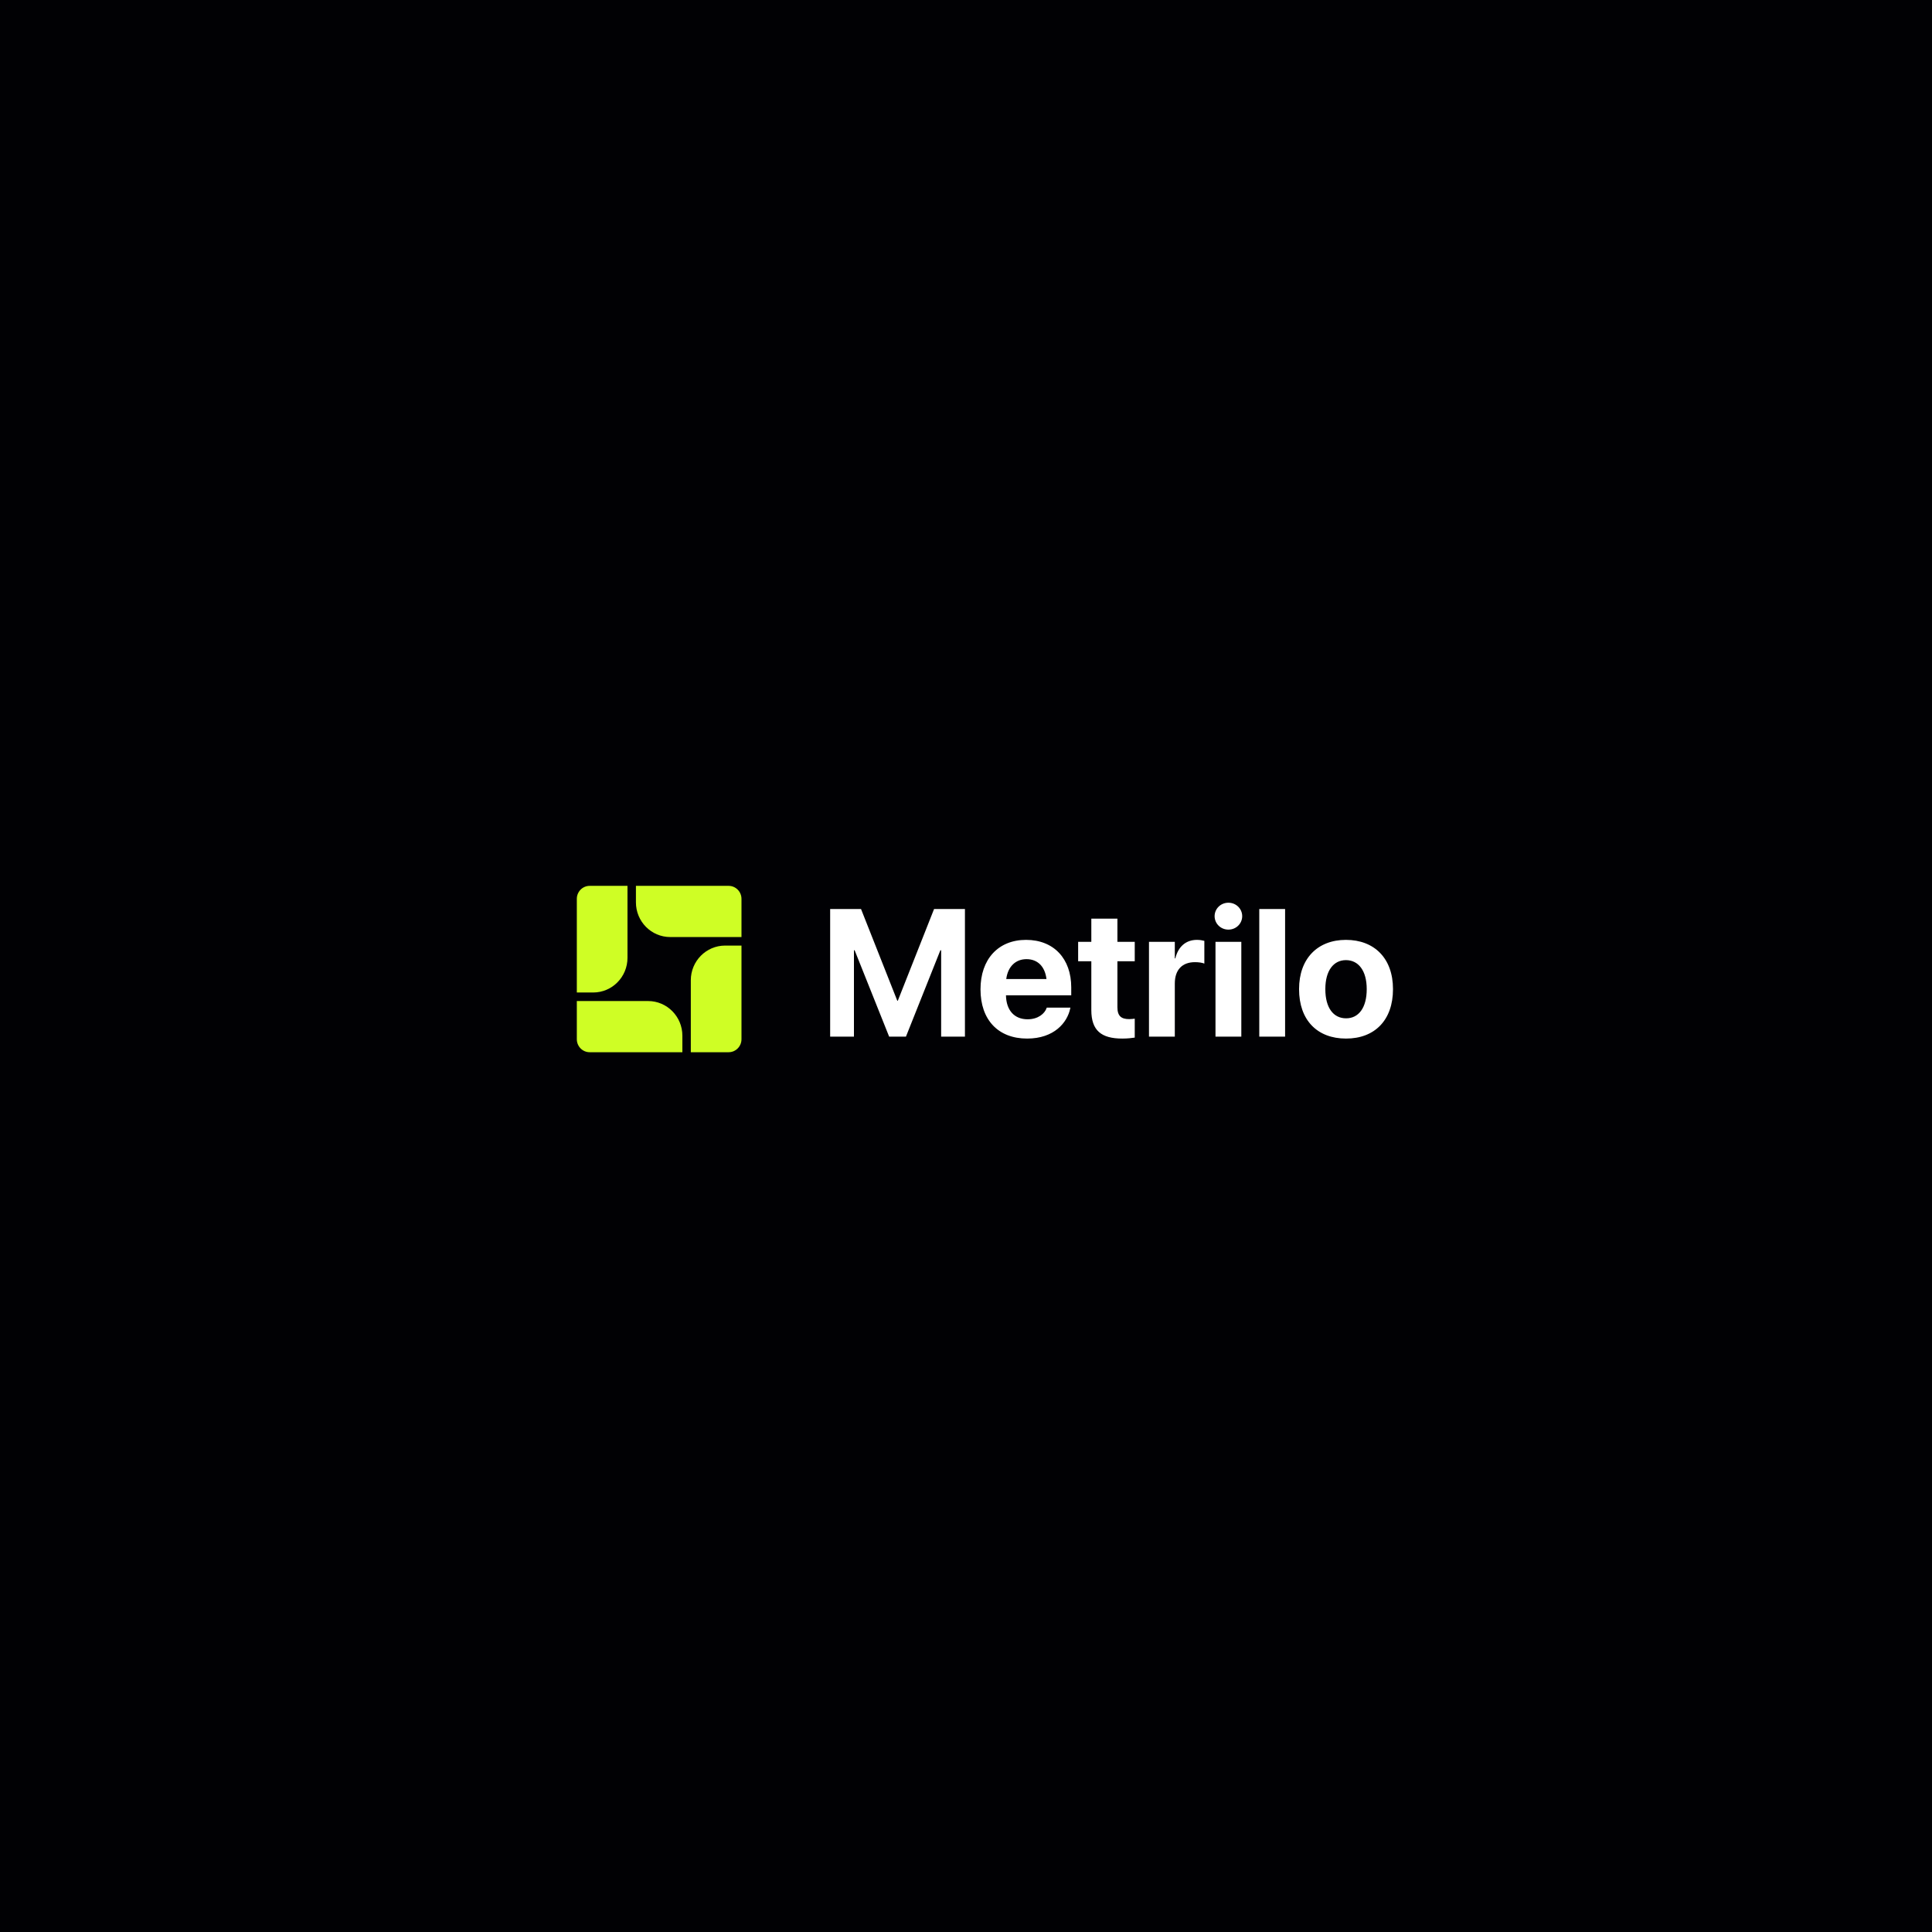
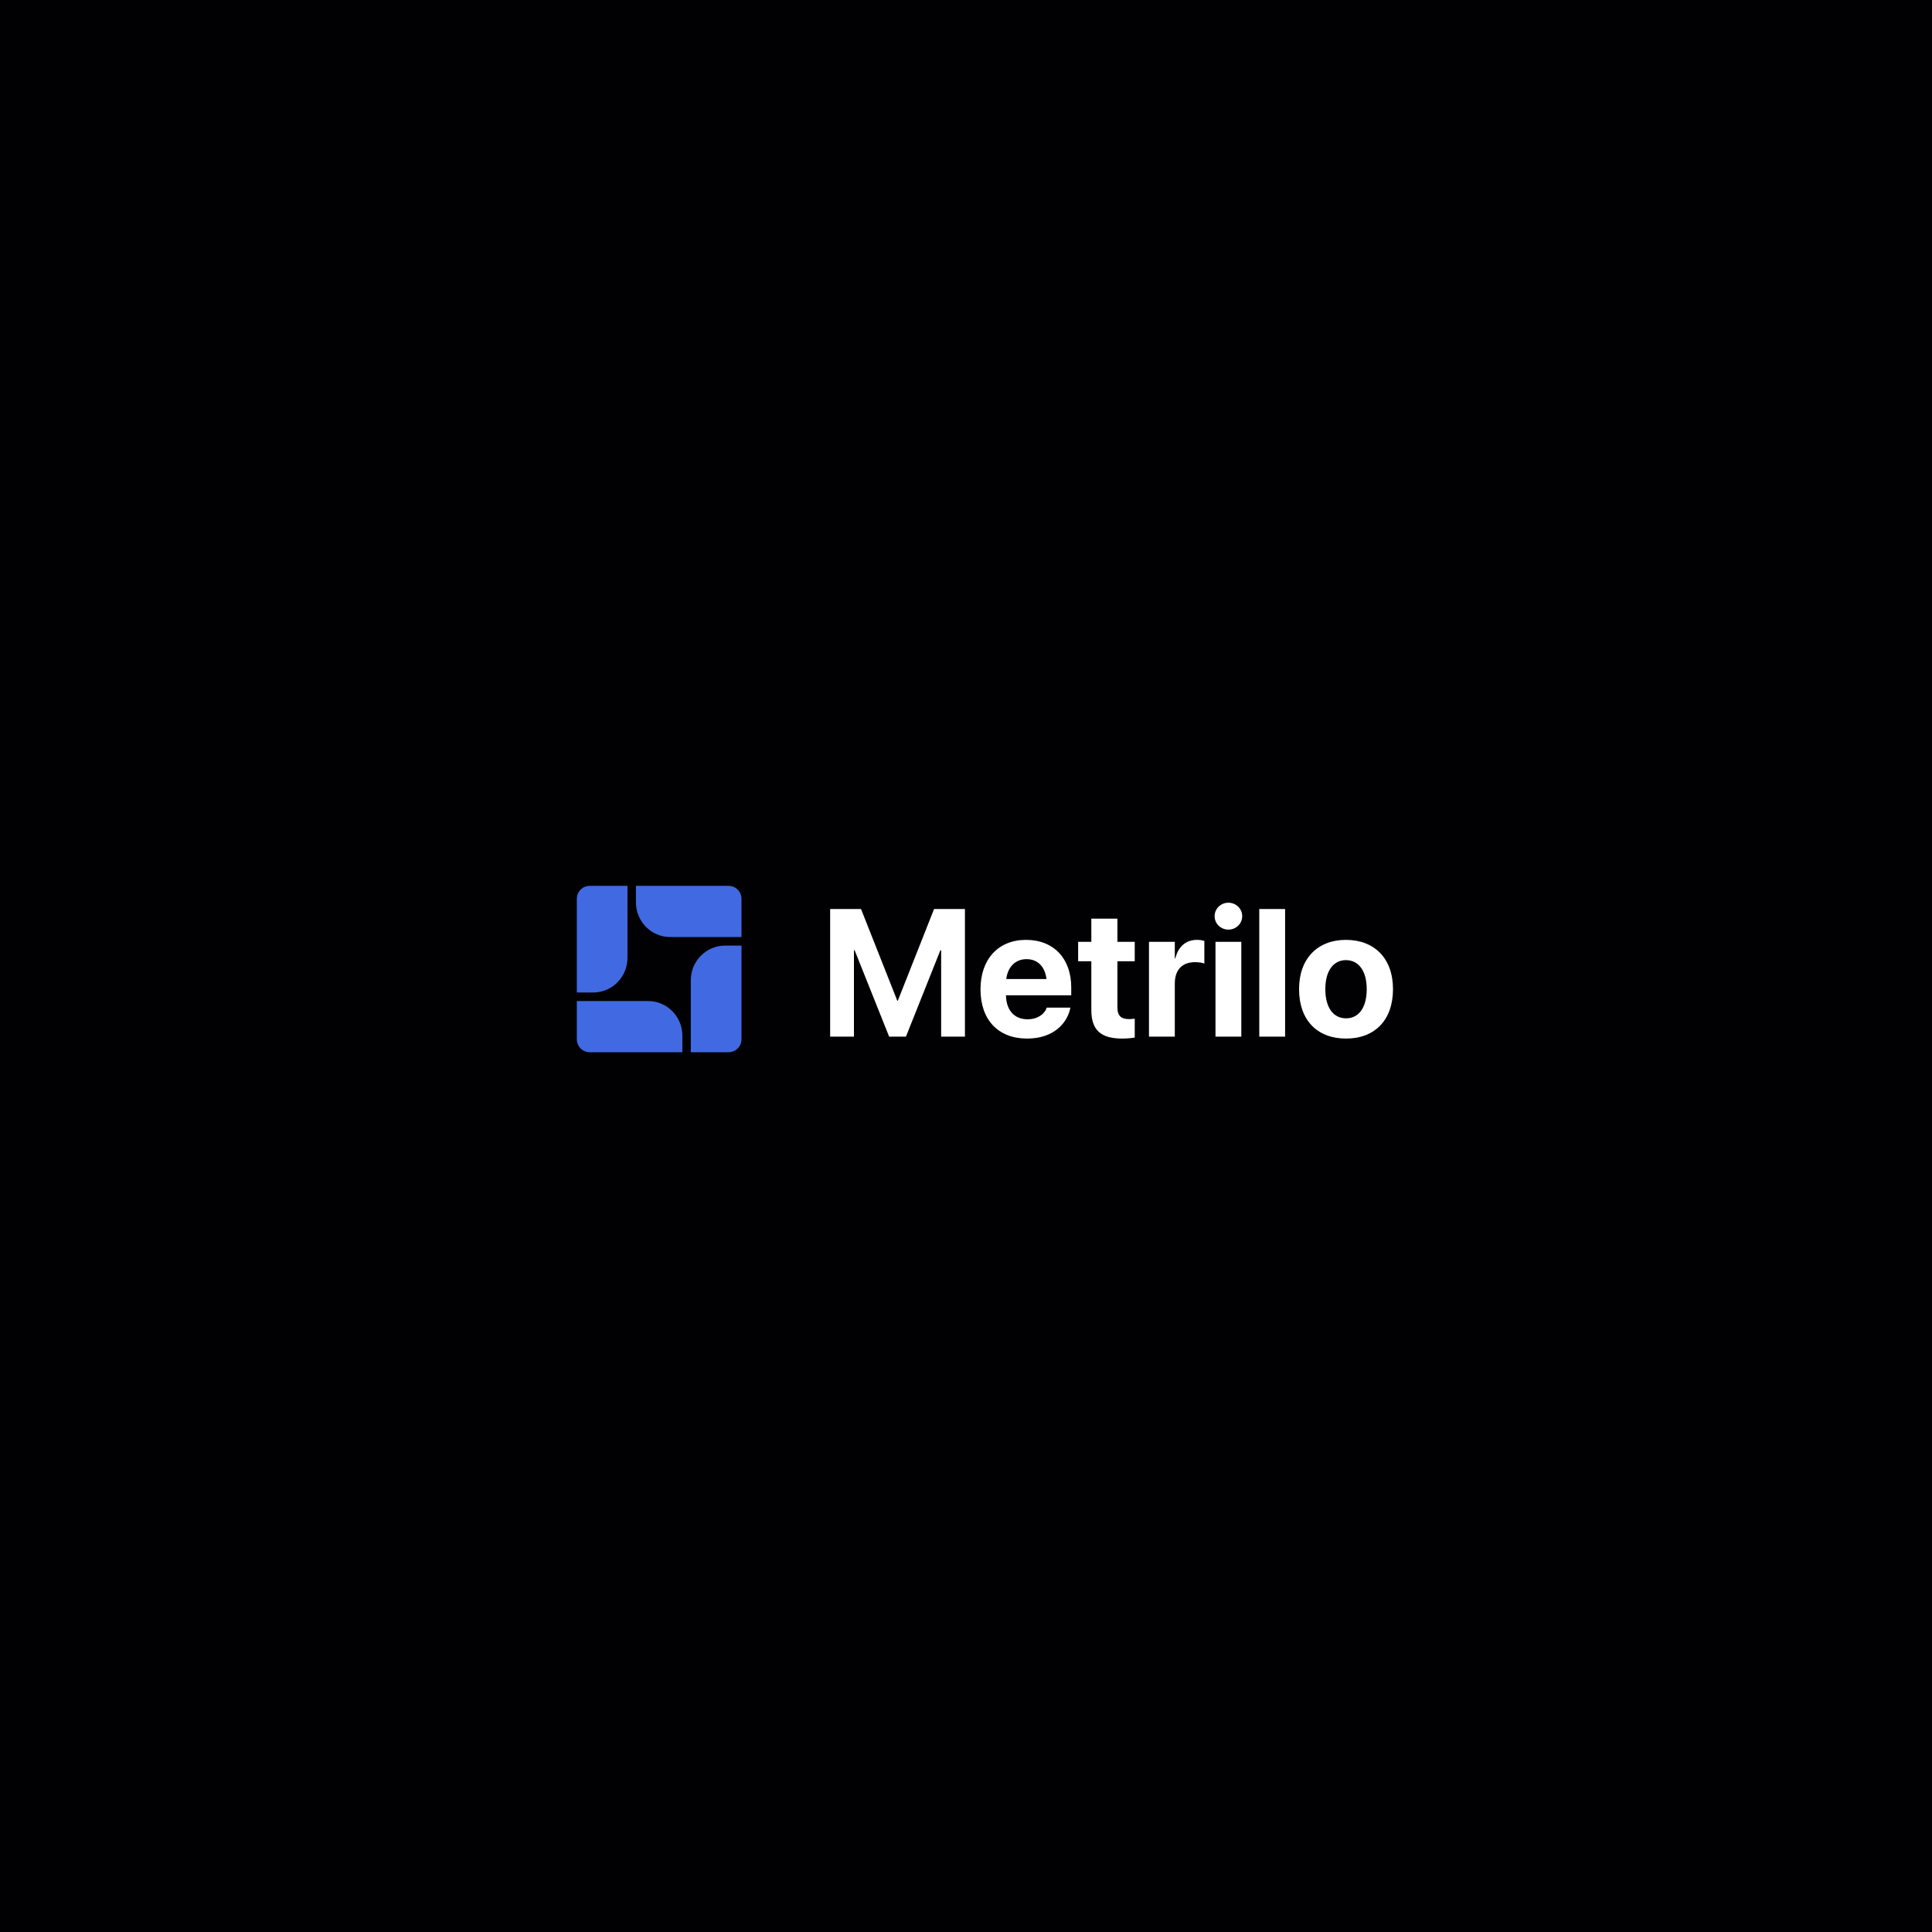
<svg xmlns="http://www.w3.org/2000/svg" width="256" height="256" viewBox="0 0 256 256" fill="none">
  <rect width="256" height="256" fill="#010104" />
  <path d="M110 137.358V120.448H114.09L118.895 132.601H118.965L123.77 120.448H127.859V137.358H124.707V125.921H124.602L120.043 137.358H117.816L113.246 125.921H113.152V137.358H110ZM136.098 137.616C132.254 137.616 129.922 135.12 129.922 131.101V131.089C129.922 127.093 132.277 124.538 135.957 124.538C139.637 124.538 141.945 127.034 141.945 130.831V131.886H133.297C133.332 133.89 134.422 135.061 136.168 135.061C137.574 135.061 138.43 134.288 138.676 133.585L138.699 133.515H141.84L141.805 133.644C141.418 135.495 139.684 137.616 136.098 137.616ZM136.016 127.093C134.609 127.093 133.555 128.03 133.332 129.729H138.664C138.453 127.995 137.434 127.093 136.016 127.093ZM148.707 137.616C145.918 137.616 144.606 136.538 144.606 133.843V127.374H142.859V124.796H144.606V121.726H148.063V124.796H150.359V127.374H148.063V133.468C148.063 134.64 148.59 135.038 149.621 135.038C149.926 135.038 150.149 135.003 150.359 134.979V137.487C149.973 137.546 149.422 137.616 148.707 137.616ZM152.246 137.358V124.796H155.668V126.987H155.738C156.113 125.44 157.133 124.538 158.598 124.538C158.973 124.538 159.324 124.597 159.582 124.667V127.679C159.301 127.561 158.832 127.491 158.34 127.491C156.653 127.491 155.668 128.499 155.668 130.327V137.358H152.246ZM162.77 123.179C161.739 123.179 160.942 122.37 160.942 121.397C160.942 120.425 161.739 119.616 162.77 119.616C163.801 119.616 164.598 120.425 164.598 121.397C164.598 122.37 163.801 123.179 162.77 123.179ZM161.059 137.358V124.796H164.481V137.358H161.059ZM166.86 137.358V120.448H170.282V137.358H166.86ZM178.356 137.616C174.535 137.616 172.133 135.167 172.133 131.077V131.054C172.133 127.011 174.594 124.538 178.344 124.538C182.106 124.538 184.578 126.987 184.578 131.054V131.077C184.578 135.179 182.153 137.616 178.356 137.616ZM178.367 134.933C180.032 134.933 181.098 133.526 181.098 131.077V131.054C181.098 128.628 180.008 127.222 178.344 127.222C176.692 127.222 175.614 128.628 175.614 131.054V131.077C175.614 133.538 176.68 134.933 178.367 134.933Z" fill="white" />
-   <path fill-rule="evenodd" clip-rule="evenodd" d="M78.137 117.38H83.145V126.919C83.145 129.455 81.11 131.511 78.6 131.511H76.432V119.102C76.432 118.151 77.195 117.38 78.137 117.38ZM96.082 125.294C93.571 125.294 91.536 127.35 91.536 129.886V139.425H96.545C97.487 139.425 98.25 138.654 98.25 137.702V125.294H96.082ZM88.81 124.163C86.299 124.163 84.264 122.107 84.264 119.571V117.38H96.546C97.487 117.38 98.25 118.151 98.25 119.102V124.163H88.81ZM76.432 137.702C76.432 138.654 77.195 139.425 78.136 139.425H90.418V137.234C90.418 134.698 88.383 132.642 85.872 132.642H76.432V137.702Z" fill="#CFFE25" />
+   <path fill-rule="evenodd" clip-rule="evenodd" d="M78.137 117.38H83.145V126.919C83.145 129.455 81.11 131.511 78.6 131.511H76.432V119.102C76.432 118.151 77.195 117.38 78.137 117.38ZM96.082 125.294C93.571 125.294 91.536 127.35 91.536 129.886V139.425H96.545C97.487 139.425 98.25 138.654 98.25 137.702V125.294H96.082ZM88.81 124.163C86.299 124.163 84.264 122.107 84.264 119.571V117.38H96.546C97.487 117.38 98.25 118.151 98.25 119.102V124.163H88.81ZM76.432 137.702C76.432 138.654 77.195 139.425 78.136 139.425H90.418V137.234C90.418 134.698 88.383 132.642 85.872 132.642H76.432V137.702Z" fill="#4169E1" />
</svg>
